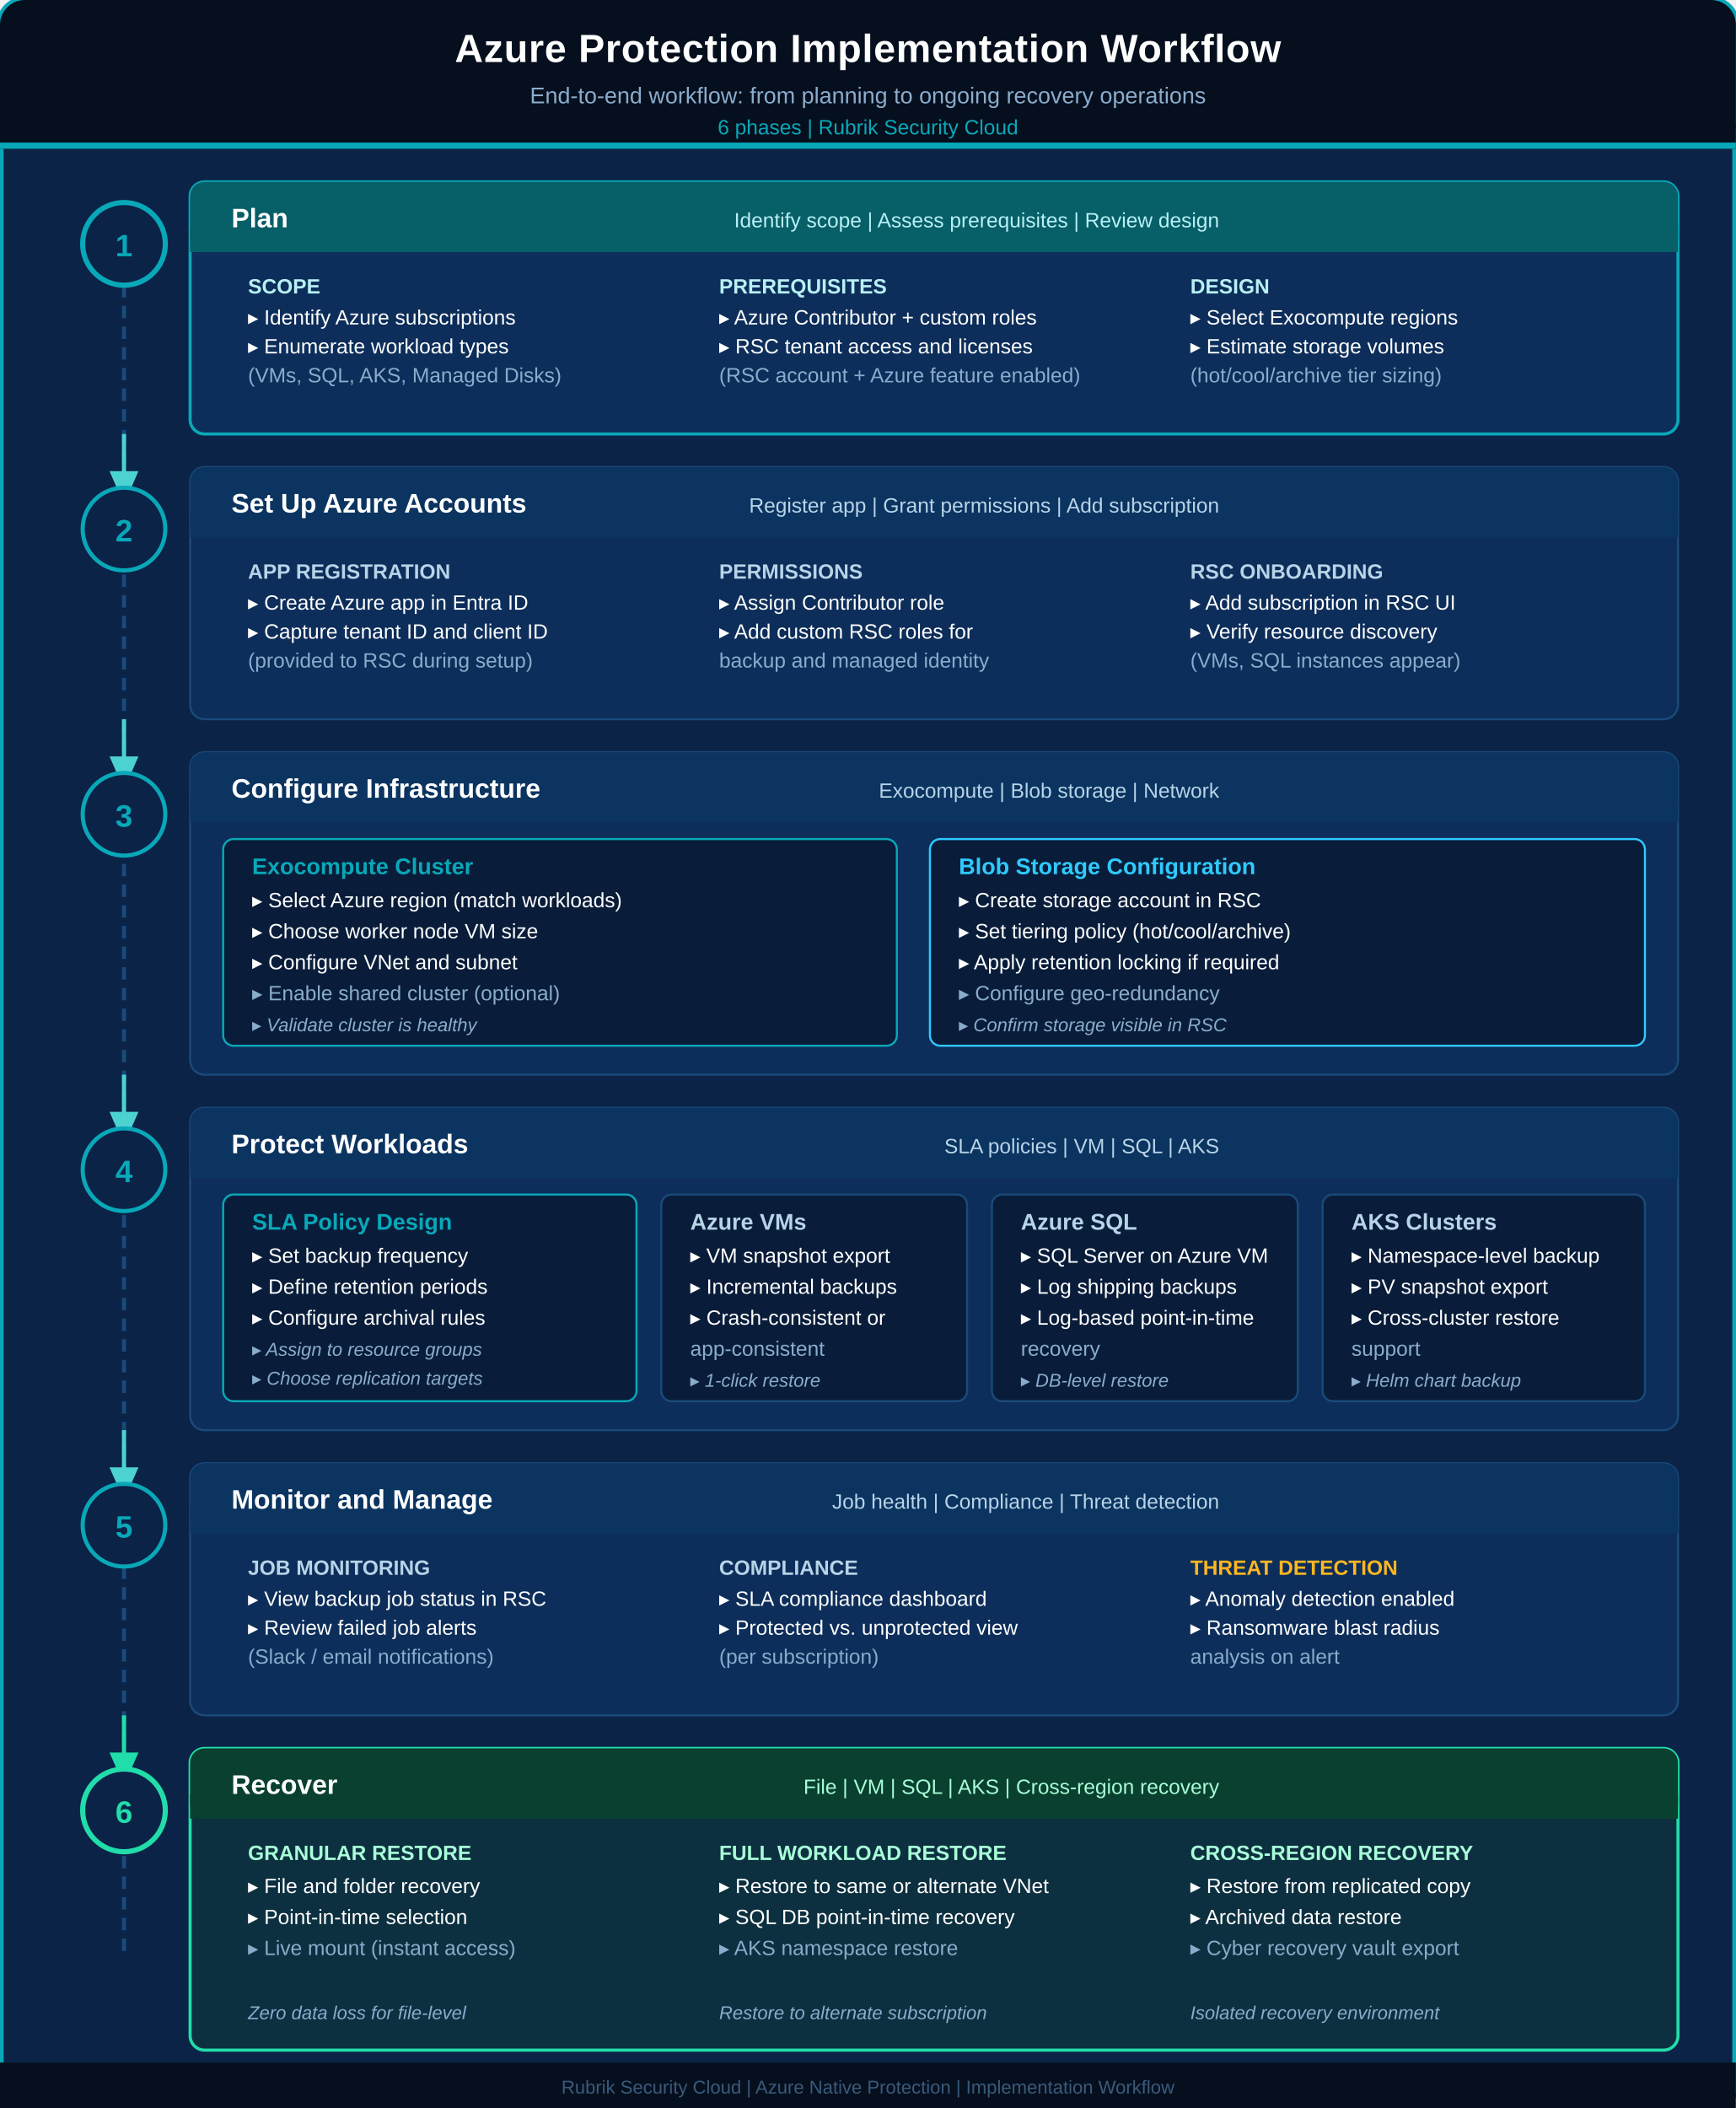
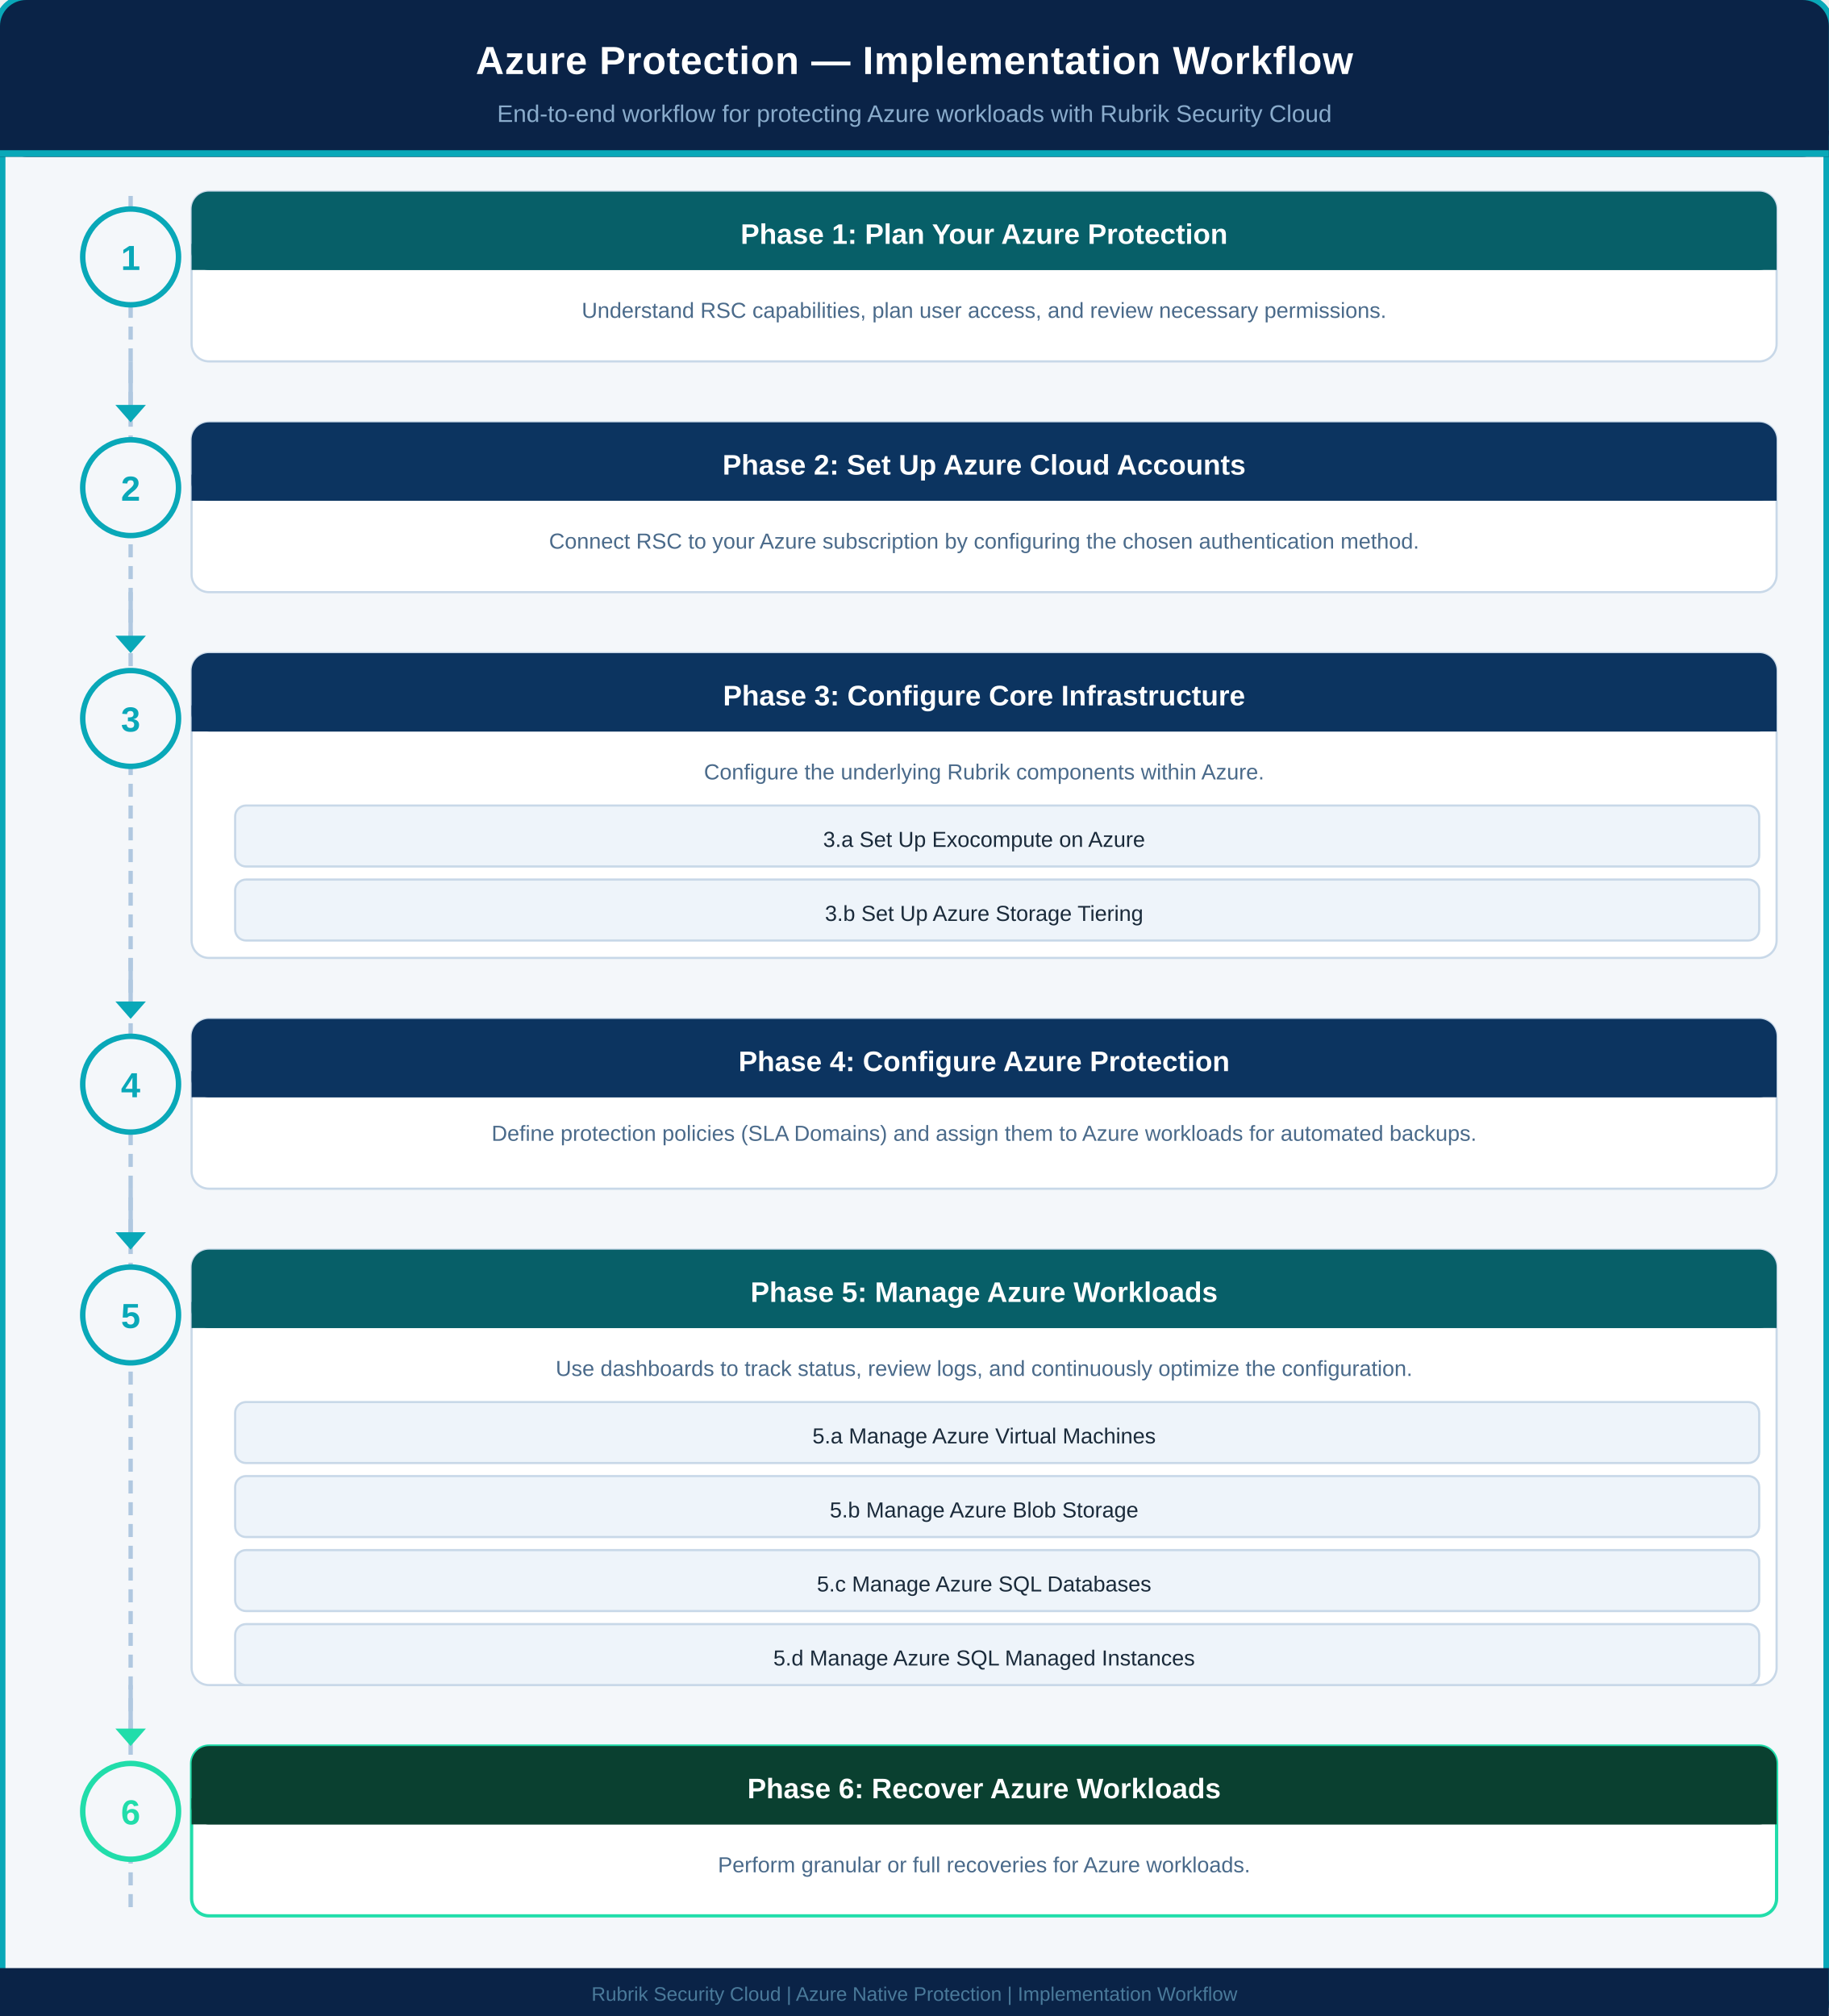
- <svg xmlns="http://www.w3.org/2000/svg" width="840" height="1020" viewBox="0 0 840 1020" font-family="Segoe UI, Calibri, Arial, sans-serif">
-   <rect width="840" height="1020" fill="#0A2347" rx="12" />
-   <rect width="840" height="1020" fill="none" stroke="#09A8B8" stroke-width="3.5" rx="12" />
-   <rect x="0" y="0" width="840" height="72" fill="#060F1E" rx="12" />
-   <rect x="0" y="60" width="840" height="12" fill="#060F1E" />
+ <svg xmlns="http://www.w3.org/2000/svg" width="840" height="926" viewBox="0 0 840 926" font-family="Segoe UI, Calibri, Arial, sans-serif">
+   <rect width="840" height="926" fill="#F4F7FA" rx="12" />
+   <rect width="840" height="926" fill="none" stroke="#09A8B8" stroke-width="5" rx="12" />
+   <rect x="0" y="0" width="840" height="72" fill="#0A2347" rx="12" />
+   <rect x="0" y="60" width="840" height="12" fill="#0A2347" />
  <rect x="0" y="69" width="840" height="3" fill="#09A8B8" />
-   <text x="420" y="30" text-anchor="middle" fill="#FFFFFF" font-size="19" font-weight="bold" letter-spacing="0.3">Azure Protection Implementation Workflow</text>
-   <text x="420" y="50" text-anchor="middle" fill="#8AACCC" font-size="11">End-to-end workflow: from planning to ongoing recovery operations</text>
-   <text x="420" y="65" text-anchor="middle" fill="#09A8B8" font-size="10">6 phases  |  Rubrik Security Cloud</text>
-   <line x1="60" y1="108" x2="60" y2="944" stroke="#1A4A7A" stroke-width="2" stroke-dasharray="6,4" />
-   <circle cx="60" cy="118" r="20" fill="#0A2347" stroke="#09A8B8" stroke-width="2.5" />
-   <text x="60" y="124" text-anchor="middle" fill="#09A8B8" font-size="15" font-weight="bold">1</text>
-   <rect x="92" y="88" width="720" height="122" fill="#0D2E5A" rx="7" stroke="#09A8B8" stroke-width="1.5" />
-   <rect x="92" y="88" width="720" height="34" fill="#075F68" rx="7" />
-   <rect x="92" y="110" width="720" height="12" fill="#075F68" />
-   <text x="112" y="110" fill="#FFFFFF" font-size="13" font-weight="bold">Plan</text>
-   <text x="590" y="110" text-anchor="end" fill="#B8F0F4" font-size="10">Identify scope  |  Assess prerequisites  |  Review design</text>
-   <text x="120" y="142" fill="#B8F0F4" font-size="10" font-weight="bold">SCOPE</text>
-   <text x="120" y="157" fill="#FFFFFF" font-size="10">▸ Identify Azure subscriptions</text>
-   <text x="120" y="171" fill="#FFFFFF" font-size="10">▸ Enumerate workload types</text>
-   <text x="120" y="185" fill="#8AACCC" font-size="10">  (VMs, SQL, AKS, Managed Disks)</text>
-   <text x="348" y="142" fill="#B8F0F4" font-size="10" font-weight="bold">PREREQUISITES</text>
-   <text x="348" y="157" fill="#FFFFFF" font-size="10">▸ Azure Contributor + custom roles</text>
-   <text x="348" y="171" fill="#FFFFFF" font-size="10">▸ RSC tenant access and licenses</text>
-   <text x="348" y="185" fill="#8AACCC" font-size="10">  (RSC account + Azure feature enabled)</text>
-   <text x="576" y="142" fill="#B8F0F4" font-size="10" font-weight="bold">DESIGN</text>
-   <text x="576" y="157" fill="#FFFFFF" font-size="10">▸ Select Exocompute regions</text>
-   <text x="576" y="171" fill="#FFFFFF" font-size="10">▸ Estimate storage volumes</text>
-   <text x="576" y="185" fill="#8AACCC" font-size="10">  (hot/cool/archive tier sizing)</text>
-   <polygon points="53,228 60,244 67,228" fill="#4DD2D2" />
-   <line x1="60" y1="210" x2="60" y2="244" stroke="#4DD2D2" stroke-width="2" />
-   <circle cx="60" cy="256" r="20" fill="#0A2347" stroke="#09A8B8" stroke-width="2" />
-   <text x="60" y="262" text-anchor="middle" fill="#09A8B8" font-size="15" font-weight="bold">2</text>
-   <rect x="92" y="226" width="720" height="122" fill="#0D2E5A" rx="7" stroke="#1A4A7A" stroke-width="1" />
-   <rect x="92" y="226" width="720" height="34" fill="#0C3460" rx="7" />
-   <rect x="92" y="248" width="720" height="12" fill="#0C3460" />
-   <text x="112" y="248" fill="#FFFFFF" font-size="13" font-weight="bold">Set Up Azure Accounts</text>
-   <text x="590" y="248" text-anchor="end" fill="#B8D4E8" font-size="10">Register app  |  Grant permissions  |  Add subscription</text>
-   <text x="120" y="280" fill="#B8D4E8" font-size="10" font-weight="bold">APP REGISTRATION</text>
-   <text x="120" y="295" fill="#FFFFFF" font-size="10">▸ Create Azure app in Entra ID</text>
-   <text x="120" y="309" fill="#FFFFFF" font-size="10">▸ Capture tenant ID and client ID</text>
-   <text x="120" y="323" fill="#8AACCC" font-size="10">  (provided to RSC during setup)</text>
-   <text x="348" y="280" fill="#B8D4E8" font-size="10" font-weight="bold">PERMISSIONS</text>
-   <text x="348" y="295" fill="#FFFFFF" font-size="10">▸ Assign Contributor role</text>
-   <text x="348" y="309" fill="#FFFFFF" font-size="10">▸ Add custom RSC roles for</text>
-   <text x="348" y="323" fill="#8AACCC" font-size="10">  backup and managed identity</text>
-   <text x="576" y="280" fill="#B8D4E8" font-size="10" font-weight="bold">RSC ONBOARDING</text>
-   <text x="576" y="295" fill="#FFFFFF" font-size="10">▸ Add subscription in RSC UI</text>
-   <text x="576" y="309" fill="#FFFFFF" font-size="10">▸ Verify resource discovery</text>
-   <text x="576" y="323" fill="#8AACCC" font-size="10">  (VMs, SQL instances appear)</text>
-   <polygon points="53,366 60,382 67,366" fill="#4DD2D2" />
-   <line x1="60" y1="348" x2="60" y2="382" stroke="#4DD2D2" stroke-width="2" />
-   <circle cx="60" cy="394" r="20" fill="#0A2347" stroke="#09A8B8" stroke-width="2" />
-   <text x="60" y="400" text-anchor="middle" fill="#09A8B8" font-size="15" font-weight="bold">3</text>
-   <rect x="92" y="364" width="720" height="156" fill="#0D2E5A" rx="7" stroke="#1A4A7A" stroke-width="1" />
-   <rect x="92" y="364" width="720" height="34" fill="#0C3460" rx="7" />
-   <rect x="92" y="386" width="720" height="12" fill="#0C3460" />
-   <text x="112" y="386" fill="#FFFFFF" font-size="13" font-weight="bold">Configure Infrastructure</text>
-   <text x="590" y="386" text-anchor="end" fill="#B8D4E8" font-size="10">Exocompute  |  Blob storage  |  Network</text>
-   <rect x="108" y="406" width="326" height="100" fill="#091D3A" rx="5" stroke="#09A8B8" stroke-width="1" />
-   <text x="122" y="423" fill="#09A8B8" font-size="11" font-weight="bold">Exocompute Cluster</text>
-   <text x="122" y="439" fill="#FFFFFF" font-size="10">▸ Select Azure region (match workloads)</text>
-   <text x="122" y="454" fill="#FFFFFF" font-size="10">▸ Choose worker node VM size</text>
-   <text x="122" y="469" fill="#FFFFFF" font-size="10">▸ Configure VNet and subnet</text>
-   <text x="122" y="484" fill="#8AACCC" font-size="10">▸ Enable shared cluster (optional)</text>
-   <text x="122" y="499" fill="#8AACCC" font-size="9" font-style="italic">▸ Validate cluster is healthy</text>
-   <rect x="450" y="406" width="346" height="100" fill="#091D3A" rx="5" stroke="#2FCAFF" stroke-width="1" />
-   <text x="464" y="423" fill="#2FCAFF" font-size="11" font-weight="bold">Blob Storage Configuration</text>
-   <text x="464" y="439" fill="#FFFFFF" font-size="10">▸ Create storage account in RSC</text>
-   <text x="464" y="454" fill="#FFFFFF" font-size="10">▸ Set tiering policy (hot/cool/archive)</text>
-   <text x="464" y="469" fill="#FFFFFF" font-size="10">▸ Apply retention locking if required</text>
-   <text x="464" y="484" fill="#8AACCC" font-size="10">▸ Configure geo-redundancy</text>
-   <text x="464" y="499" fill="#8AACCC" font-size="9" font-style="italic">▸ Confirm storage visible in RSC</text>
-   <polygon points="53,538 60,554 67,538" fill="#4DD2D2" />
-   <line x1="60" y1="520" x2="60" y2="554" stroke="#4DD2D2" stroke-width="2" />
-   <circle cx="60" cy="566" r="20" fill="#0A2347" stroke="#09A8B8" stroke-width="2" />
-   <text x="60" y="572" text-anchor="middle" fill="#09A8B8" font-size="15" font-weight="bold">4</text>
-   <rect x="92" y="536" width="720" height="156" fill="#0D2E5A" rx="7" stroke="#1A4A7A" stroke-width="1" />
-   <rect x="92" y="536" width="720" height="34" fill="#0C3460" rx="7" />
-   <rect x="92" y="558" width="720" height="12" fill="#0C3460" />
-   <text x="112" y="558" fill="#FFFFFF" font-size="13" font-weight="bold">Protect Workloads</text>
-   <text x="590" y="558" text-anchor="end" fill="#B8D4E8" font-size="10">SLA policies  |  VM  |  SQL  |  AKS</text>
-   <rect x="108" y="578" width="200" height="100" fill="#091D3A" rx="5" stroke="#09A8B8" stroke-width="1" />
-   <text x="122" y="595" fill="#09A8B8" font-size="11" font-weight="bold">SLA Policy Design</text>
-   <text x="122" y="611" fill="#FFFFFF" font-size="10">▸ Set backup frequency</text>
-   <text x="122" y="626" fill="#FFFFFF" font-size="10">▸ Define retention periods</text>
-   <text x="122" y="641" fill="#FFFFFF" font-size="10">▸ Configure archival rules</text>
-   <text x="122" y="656" fill="#8AACCC" font-size="9" font-style="italic">▸ Assign to resource groups</text>
-   <text x="122" y="670" fill="#8AACCC" font-size="9" font-style="italic">▸ Choose replication targets</text>
-   <rect x="320" y="578" width="148" height="100" fill="#091D3A" rx="5" stroke="#1A4A7A" stroke-width="1" />
-   <text x="334" y="595" fill="#B8D4E8" font-size="11" font-weight="bold">Azure VMs</text>
-   <text x="334" y="611" fill="#FFFFFF" font-size="10">▸ VM snapshot export</text>
-   <text x="334" y="626" fill="#FFFFFF" font-size="10">▸ Incremental backups</text>
-   <text x="334" y="641" fill="#FFFFFF" font-size="10">▸ Crash-consistent or</text>
-   <text x="334" y="656" fill="#8AACCC" font-size="10">  app-consistent</text>
-   <text x="334" y="671" fill="#8AACCC" font-size="9" font-style="italic">▸ 1-click restore</text>
-   <rect x="480" y="578" width="148" height="100" fill="#091D3A" rx="5" stroke="#1A4A7A" stroke-width="1" />
-   <text x="494" y="595" fill="#B8D4E8" font-size="11" font-weight="bold">Azure SQL</text>
-   <text x="494" y="611" fill="#FFFFFF" font-size="10">▸ SQL Server on Azure VM</text>
-   <text x="494" y="626" fill="#FFFFFF" font-size="10">▸ Log shipping backups</text>
-   <text x="494" y="641" fill="#FFFFFF" font-size="10">▸ Log-based point-in-time</text>
-   <text x="494" y="656" fill="#8AACCC" font-size="10">  recovery</text>
-   <text x="494" y="671" fill="#8AACCC" font-size="9" font-style="italic">▸ DB-level restore</text>
-   <rect x="640" y="578" width="156" height="100" fill="#091D3A" rx="5" stroke="#1A4A7A" stroke-width="1" />
-   <text x="654" y="595" fill="#B8D4E8" font-size="11" font-weight="bold">AKS Clusters</text>
-   <text x="654" y="611" fill="#FFFFFF" font-size="10">▸ Namespace-level backup</text>
-   <text x="654" y="626" fill="#FFFFFF" font-size="10">▸ PV snapshot export</text>
-   <text x="654" y="641" fill="#FFFFFF" font-size="10">▸ Cross-cluster restore</text>
-   <text x="654" y="656" fill="#8AACCC" font-size="10">  support</text>
-   <text x="654" y="671" fill="#8AACCC" font-size="9" font-style="italic">▸ Helm chart backup</text>
-   <polygon points="53,710 60,726 67,710" fill="#4DD2D2" />
-   <line x1="60" y1="692" x2="60" y2="726" stroke="#4DD2D2" stroke-width="2" />
-   <circle cx="60" cy="738" r="20" fill="#0A2347" stroke="#09A8B8" stroke-width="2" />
-   <text x="60" y="744" text-anchor="middle" fill="#09A8B8" font-size="15" font-weight="bold">5</text>
-   <rect x="92" y="708" width="720" height="122" fill="#0D2E5A" rx="7" stroke="#1A4A7A" stroke-width="1" />
-   <rect x="92" y="708" width="720" height="34" fill="#0C3460" rx="7" />
-   <rect x="92" y="730" width="720" height="12" fill="#0C3460" />
-   <text x="112" y="730" fill="#FFFFFF" font-size="13" font-weight="bold">Monitor and Manage</text>
-   <text x="590" y="730" text-anchor="end" fill="#B8D4E8" font-size="10">Job health  |  Compliance  |  Threat detection</text>
-   <text x="120" y="762" fill="#B8D4E8" font-size="10" font-weight="bold">JOB MONITORING</text>
-   <text x="120" y="777" fill="#FFFFFF" font-size="10">▸ View backup job status in RSC</text>
-   <text x="120" y="791" fill="#FFFFFF" font-size="10">▸ Review failed job alerts</text>
-   <text x="120" y="805" fill="#8AACCC" font-size="10">  (Slack / email notifications)</text>
-   <text x="348" y="762" fill="#B8D4E8" font-size="10" font-weight="bold">COMPLIANCE</text>
-   <text x="348" y="777" fill="#FFFFFF" font-size="10">▸ SLA compliance dashboard</text>
-   <text x="348" y="791" fill="#FFFFFF" font-size="10">▸ Protected vs. unprotected view</text>
-   <text x="348" y="805" fill="#8AACCC" font-size="10">  (per subscription)</text>
-   <text x="576" y="762" fill="#FFB721" font-size="10" font-weight="bold">THREAT DETECTION</text>
-   <text x="576" y="777" fill="#FFFFFF" font-size="10">▸ Anomaly detection enabled</text>
-   <text x="576" y="791" fill="#FFFFFF" font-size="10">▸ Ransomware blast radius</text>
-   <text x="576" y="805" fill="#8AACCC" font-size="10">  analysis on alert</text>
-   <polygon points="53,848 60,864 67,848" fill="#21DDAA" />
-   <line x1="60" y1="830" x2="60" y2="864" stroke="#21DDAA" stroke-width="2" />
-   <circle cx="60" cy="876" r="20" fill="#0A2347" stroke="#21DDAA" stroke-width="2.5" />
-   <text x="60" y="882" text-anchor="middle" fill="#21DDAA" font-size="15" font-weight="bold">6</text>
-   <rect x="92" y="846" width="720" height="146" fill="#0D3040" rx="7" stroke="#21DDAA" stroke-width="1.5" />
-   <rect x="92" y="846" width="720" height="34" fill="#0A4030" rx="7" />
-   <rect x="92" y="868" width="720" height="12" fill="#0A4030" />
-   <text x="112" y="868" fill="#FFFFFF" font-size="13" font-weight="bold">Recover</text>
-   <text x="590" y="868" text-anchor="end" fill="#A8FFD8" font-size="10">File  |  VM  |  SQL  |  AKS  |  Cross-region recovery</text>
-   <text x="120" y="900" fill="#A8FFD8" font-size="10" font-weight="bold">GRANULAR RESTORE</text>
-   <text x="120" y="916" fill="#FFFFFF" font-size="10">▸ File and folder recovery</text>
-   <text x="120" y="931" fill="#FFFFFF" font-size="10">▸ Point-in-time selection</text>
-   <text x="120" y="946" fill="#8AACCC" font-size="10">▸ Live mount (instant access)</text>
-   <text x="120" y="977" fill="#8AACCC" font-size="9" font-style="italic">Zero data loss for file-level</text>
-   <text x="348" y="900" fill="#A8FFD8" font-size="10" font-weight="bold">FULL WORKLOAD RESTORE</text>
-   <text x="348" y="916" fill="#FFFFFF" font-size="10">▸ Restore to same or alternate VNet</text>
-   <text x="348" y="931" fill="#FFFFFF" font-size="10">▸ SQL DB point-in-time recovery</text>
-   <text x="348" y="946" fill="#8AACCC" font-size="10">▸ AKS namespace restore</text>
-   <text x="348" y="977" fill="#8AACCC" font-size="9" font-style="italic">Restore to alternate subscription</text>
-   <text x="576" y="900" fill="#A8FFD8" font-size="10" font-weight="bold">CROSS-REGION RECOVERY</text>
-   <text x="576" y="916" fill="#FFFFFF" font-size="10">▸ Restore from replicated copy</text>
-   <text x="576" y="931" fill="#FFFFFF" font-size="10">▸ Archived data restore</text>
-   <text x="576" y="946" fill="#8AACCC" font-size="10">▸ Cyber recovery vault export</text>
-   <text x="576" y="977" fill="#8AACCC" font-size="9" font-style="italic">Isolated recovery environment</text>
-   <rect x="0" y="998" width="840" height="22" fill="#060F1E" rx="0" />
-   <rect x="0" y="1008" width="840" height="12" fill="#060F1E" rx="12" />
-   <text x="420" y="1013" text-anchor="middle" fill="#3A5A7A" font-size="9">Rubrik Security Cloud  |  Azure Native Protection  |  Implementation Workflow</text>
+   <text x="420" y="34" text-anchor="middle" fill="#FFFFFF" font-size="18" font-weight="bold" letter-spacing="0.3">Azure Protection — Implementation Workflow</text>
+   <text x="420" y="56" text-anchor="middle" fill="#8AACCC" font-size="11">End-to-end workflow for protecting Azure workloads with Rubrik Security Cloud</text>
+   <line x1="60" y1="90" x2="60" y2="880" stroke="#B0C8E0" stroke-width="2" stroke-dasharray="6,4" />
+   <rect x="88" y="88" width="728" height="78" fill="#FFFFFF" rx="8" stroke="#C8D8E8" stroke-width="1" />
+   <rect x="88" y="88" width="728" height="36" fill="#075F68" rx="8" />
+   <rect x="88" y="112" width="728" height="12" fill="#075F68" />
+   <text x="452" y="112" text-anchor="middle" fill="#FFFFFF" font-size="13" font-weight="bold">Phase 1: Plan Your Azure Protection</text>
+   <circle cx="60" cy="118" r="22" fill="#F4F7FA" stroke="#09A8B8" stroke-width="2.5" />
+   <text x="60" y="124" text-anchor="middle" fill="#09A8B8" font-size="16" font-weight="bold">1</text>
+   <text x="452" y="146" text-anchor="middle" fill="#4A6A8A" font-size="10">Understand RSC capabilities, plan user access, and review necessary permissions.</text>
+   <line x1="60" y1="166" x2="60" y2="190" stroke="#B0C8E0" stroke-width="2" />
+   <polygon points="53,186 60,194 67,186" fill="#09A8B8" />
+   <rect x="88" y="194" width="728" height="78" fill="#FFFFFF" rx="8" stroke="#C8D8E8" stroke-width="1" />
+   <rect x="88" y="194" width="728" height="36" fill="#0C3460" rx="8" />
+   <rect x="88" y="218" width="728" height="12" fill="#0C3460" />
+   <text x="452" y="218" text-anchor="middle" fill="#FFFFFF" font-size="13" font-weight="bold">Phase 2: Set Up Azure Cloud Accounts</text>
+   <circle cx="60" cy="224" r="22" fill="#F4F7FA" stroke="#09A8B8" stroke-width="2.5" />
+   <text x="60" y="230" text-anchor="middle" fill="#09A8B8" font-size="16" font-weight="bold">2</text>
+   <text x="452" y="252" text-anchor="middle" fill="#4A6A8A" font-size="10">Connect RSC to your Azure subscription by configuring the chosen authentication method.</text>
+   <line x1="60" y1="272" x2="60" y2="296" stroke="#B0C8E0" stroke-width="2" />
+   <polygon points="53,292 60,300 67,292" fill="#09A8B8" />
+   <rect x="88" y="300" width="728" height="140" fill="#FFFFFF" rx="8" stroke="#C8D8E8" stroke-width="1" />
+   <rect x="88" y="300" width="728" height="36" fill="#0C3460" rx="8" />
+   <rect x="88" y="324" width="728" height="12" fill="#0C3460" />
+   <text x="452" y="324" text-anchor="middle" fill="#FFFFFF" font-size="13" font-weight="bold">Phase 3: Configure Core Infrastructure</text>
+   <circle cx="60" cy="330" r="22" fill="#F4F7FA" stroke="#09A8B8" stroke-width="2.5" />
+   <text x="60" y="336" text-anchor="middle" fill="#09A8B9" font-size="16" font-weight="bold">3</text>
+   <text x="452" y="358" text-anchor="middle" fill="#4A6A8A" font-size="10">Configure the underlying Rubrik components within Azure.</text>
+   <rect x="108" y="370" width="700" height="28" fill="#EEF4FA" rx="5" stroke="#C8D8E8" stroke-width="1" />
+   <text x="452" y="389" text-anchor="middle" fill="#1A2A3A" font-size="10">3.a Set Up Exocompute on Azure</text>
+   <rect x="108" y="404" width="700" height="28" fill="#EEF4FA" rx="5" stroke="#C8D8E8" stroke-width="1" />
+   <text x="452" y="423" text-anchor="middle" fill="#1A2A3A" font-size="10">3.b Set Up Azure Storage Tiering</text>
+   <line x1="60" y1="440" x2="60" y2="464" stroke="#B0C8E0" stroke-width="2" />
+   <polygon points="53,460 60,468 67,460" fill="#09A8B8" />
+   <rect x="88" y="468" width="728" height="78" fill="#FFFFFF" rx="8" stroke="#C8D8E8" stroke-width="1" />
+   <rect x="88" y="468" width="728" height="36" fill="#0C3460" rx="8" />
+   <rect x="88" y="492" width="728" height="12" fill="#0C3460" />
+   <text x="452" y="492" text-anchor="middle" fill="#FFFFFF" font-size="13" font-weight="bold">Phase 4: Configure Azure Protection</text>
+   <circle cx="60" cy="498" r="22" fill="#F4F7FA" stroke="#09A8B8" stroke-width="2.5" />
+   <text x="60" y="504" text-anchor="middle" fill="#09A8B8" font-size="16" font-weight="bold">4</text>
+   <text x="452" y="524" text-anchor="middle" fill="#4A6A8A" font-size="10">Define protection policies (SLA Domains) and assign them to Azure workloads for automated backups.</text>
+   <line x1="60" y1="546" x2="60" y2="570" stroke="#B0C8E0" stroke-width="2" />
+   <polygon points="53,566 60,574 67,566" fill="#09A8B8" />
+   <rect x="88" y="574" width="728" height="200" fill="#FFFFFF" rx="8" stroke="#C8D8E8" stroke-width="1" />
+   <rect x="88" y="574" width="728" height="36" fill="#075F68" rx="8" />
+   <rect x="88" y="598" width="728" height="12" fill="#075F68" />
+   <text x="452" y="598" text-anchor="middle" fill="#FFFFFF" font-size="13" font-weight="bold">Phase 5: Manage Azure Workloads</text>
+   <circle cx="60" cy="604" r="22" fill="#F4F7FA" stroke="#09A8B8" stroke-width="2.5" />
+   <text x="60" y="610" text-anchor="middle" fill="#09A8B8" font-size="16" font-weight="bold">5</text>
+   <text x="452" y="632" text-anchor="middle" fill="#4A6A8A" font-size="10">Use dashboards to track status, review logs, and continuously optimize the configuration.</text>
+   <rect x="108" y="644" width="700" height="28" fill="#EEF4FA" rx="5" stroke="#C8D8E8" stroke-width="1" />
+   <text x="452" y="663" text-anchor="middle" fill="#1A2A3A" font-size="10">5.a Manage Azure Virtual Machines</text>
+   <rect x="108" y="678" width="700" height="28" fill="#EEF4FA" rx="5" stroke="#C8D8E8" stroke-width="1" />
+   <text x="452" y="697" text-anchor="middle" fill="#1A2A3A" font-size="10">5.b Manage Azure Blob Storage</text>
+   <rect x="108" y="712" width="700" height="28" fill="#EEF4FA" rx="5" stroke="#C8D8E8" stroke-width="1" />
+   <text x="452" y="731" text-anchor="middle" fill="#1A2A3A" font-size="10">5.c Manage Azure SQL Databases</text>
+   <rect x="108" y="746" width="700" height="28" fill="#EEF4FA" rx="5" stroke="#C8D8E8" stroke-width="1" />
+   <text x="452" y="765" text-anchor="middle" fill="#1A2A3A" font-size="10">5.d Manage Azure SQL Managed Instances</text>
+   <line x1="60" y1="774" x2="60" y2="798" stroke="#B0C8E0" stroke-width="2" />
+   <polygon points="53,794 60,802 67,794" fill="#21DDAA" />
+   <rect x="88" y="802" width="728" height="78" fill="#FFFFFF" rx="8" stroke="#21DDAA" stroke-width="1.5" />
+   <rect x="88" y="802" width="728" height="36" fill="#0A4030" rx="8" />
+   <rect x="88" y="826" width="728" height="12" fill="#0A4030" />
+   <text x="452" y="826" text-anchor="middle" fill="#FFFFFF" font-size="13" font-weight="bold">Phase 6: Recover Azure Workloads</text>
+   <circle cx="60" cy="832" r="22" fill="#F4F7FA" stroke="#21DDAA" stroke-width="2.5" />
+   <text x="60" y="838" text-anchor="middle" fill="#21DDAA" font-size="16" font-weight="bold">6</text>
+   <text x="452" y="860" text-anchor="middle" fill="#4A6A8A" font-size="10">Perform granular or full recoveries for Azure workloads.</text>
+   <rect x="0" y="904" width="840" height="22" fill="#0A2347" rx="0" />
+   <rect x="0" y="914" width="840" height="12" fill="#0A2347" rx="12" />
+   <text x="420" y="919" text-anchor="middle" fill="#4A7A9A" font-size="9">Rubrik Security Cloud  |  Azure Native Protection  |  Implementation Workflow</text>
</svg>
